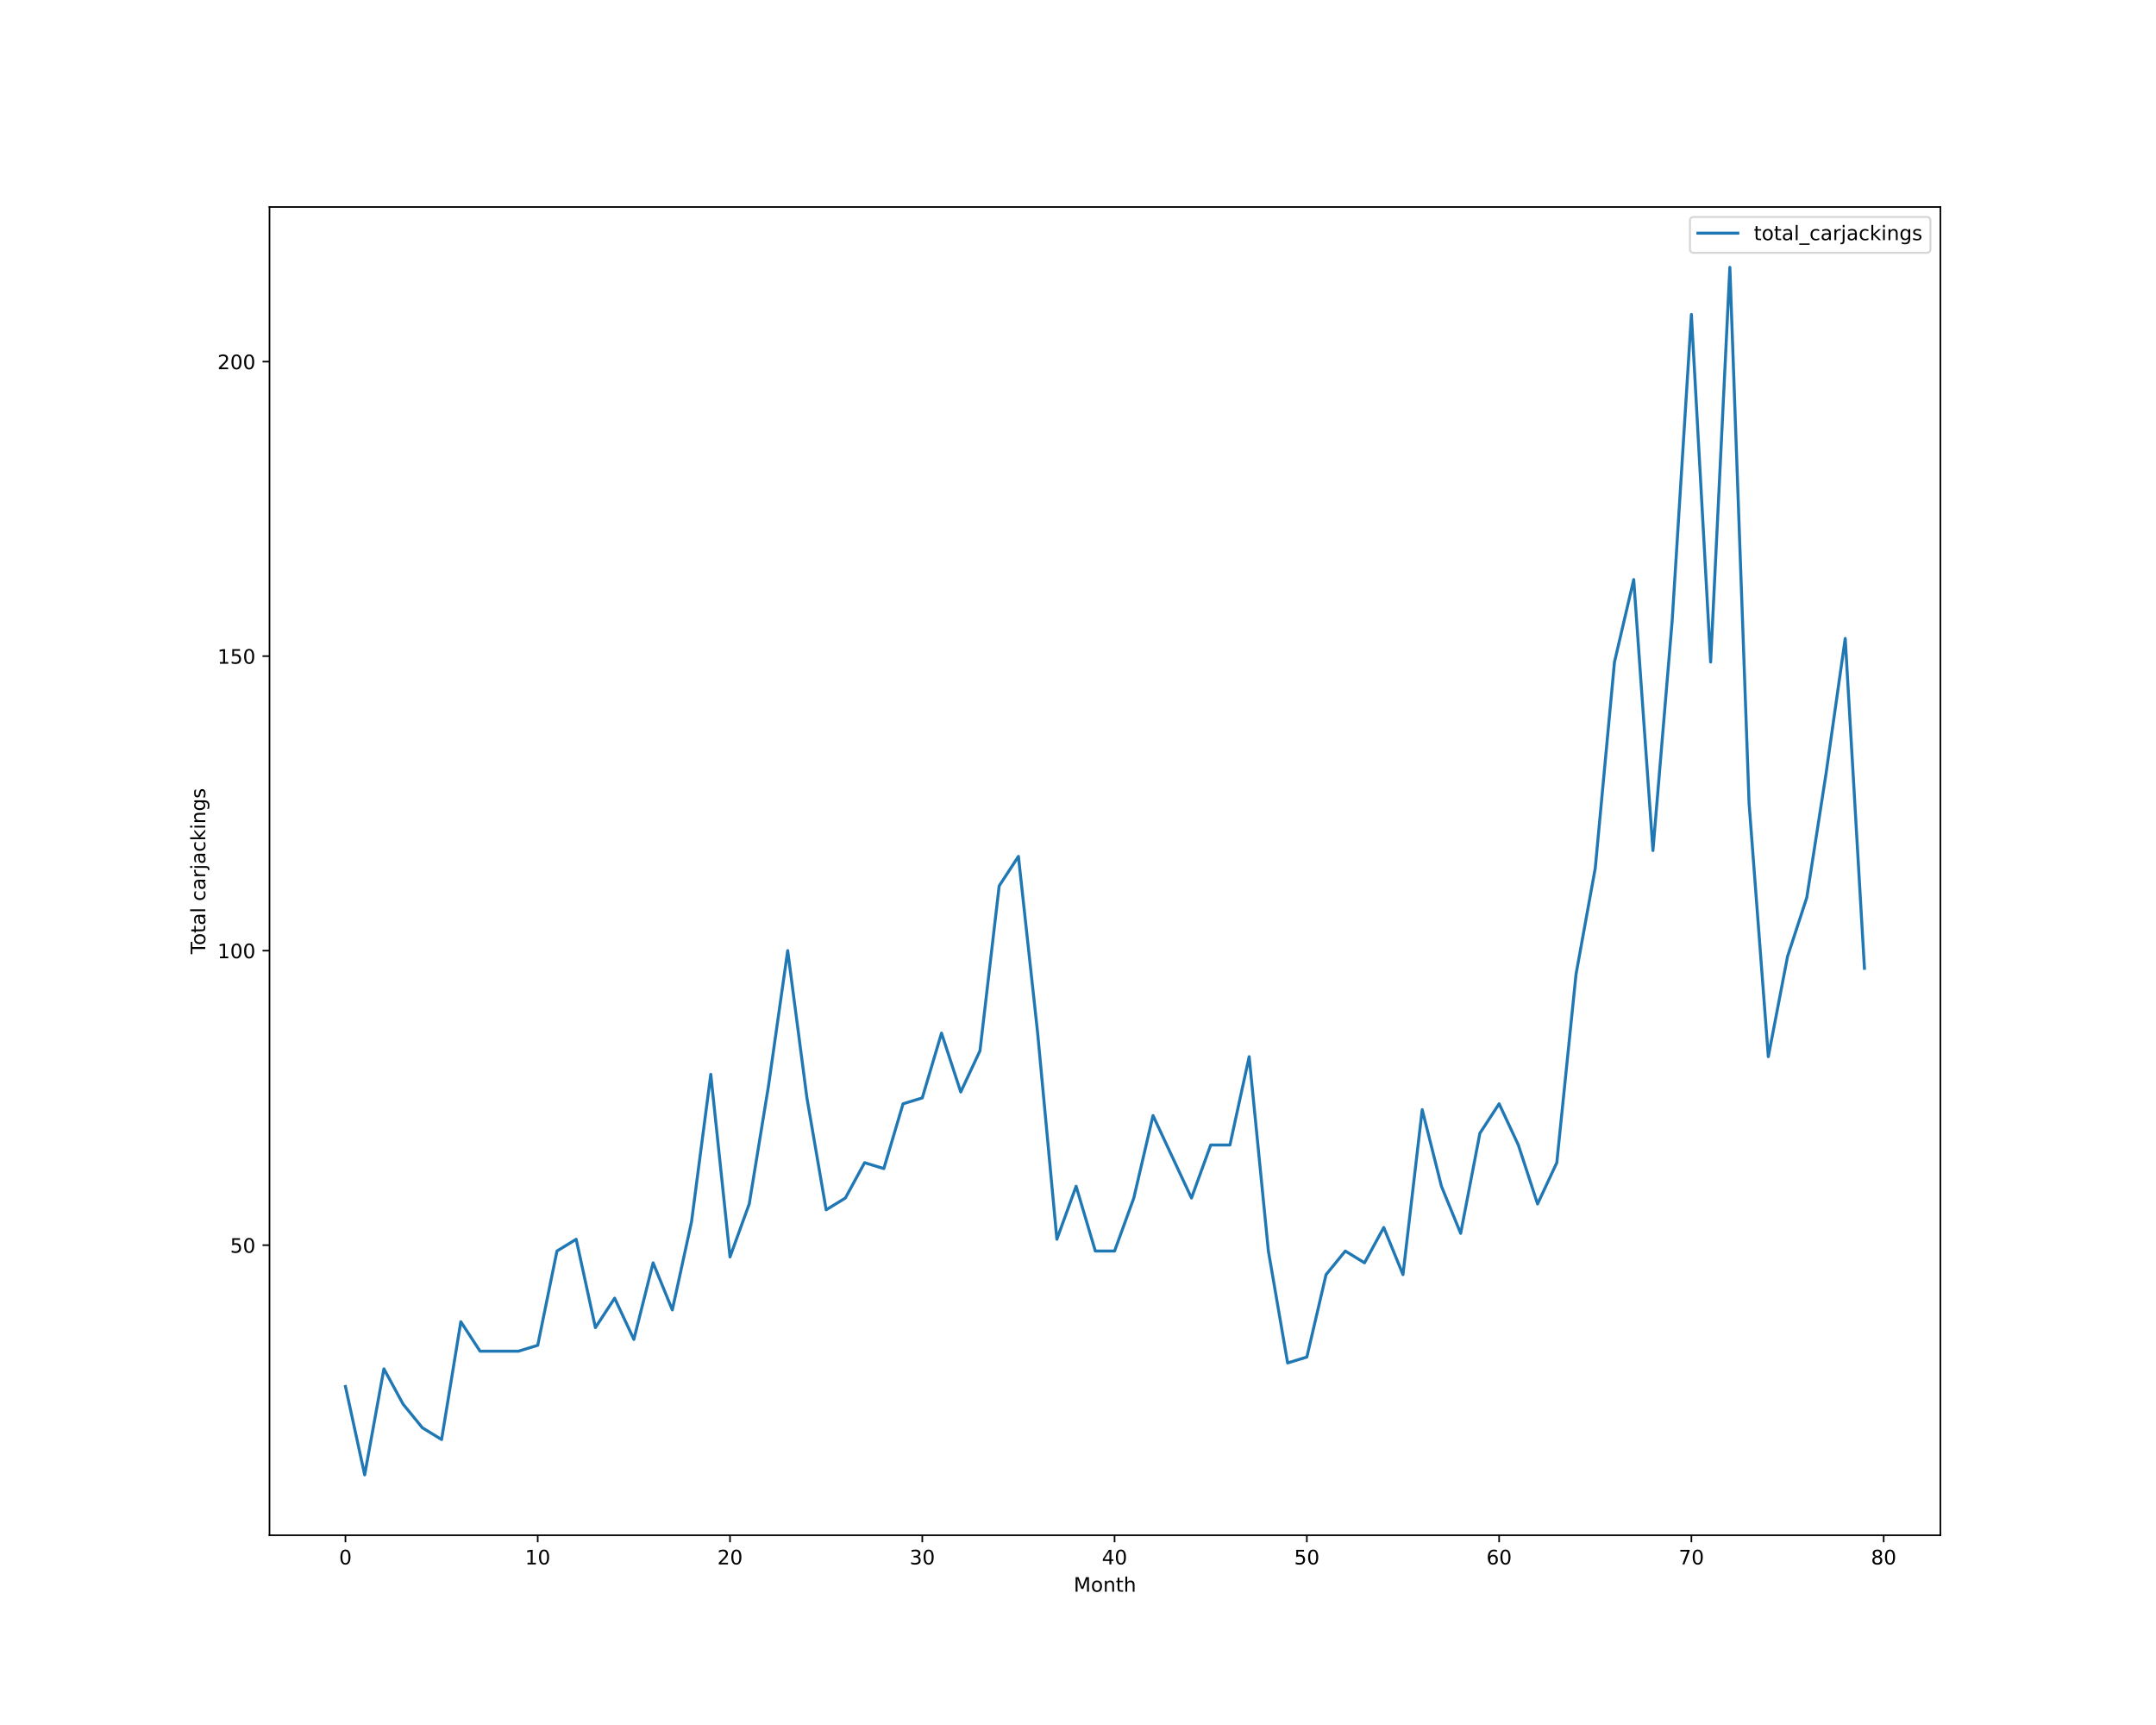
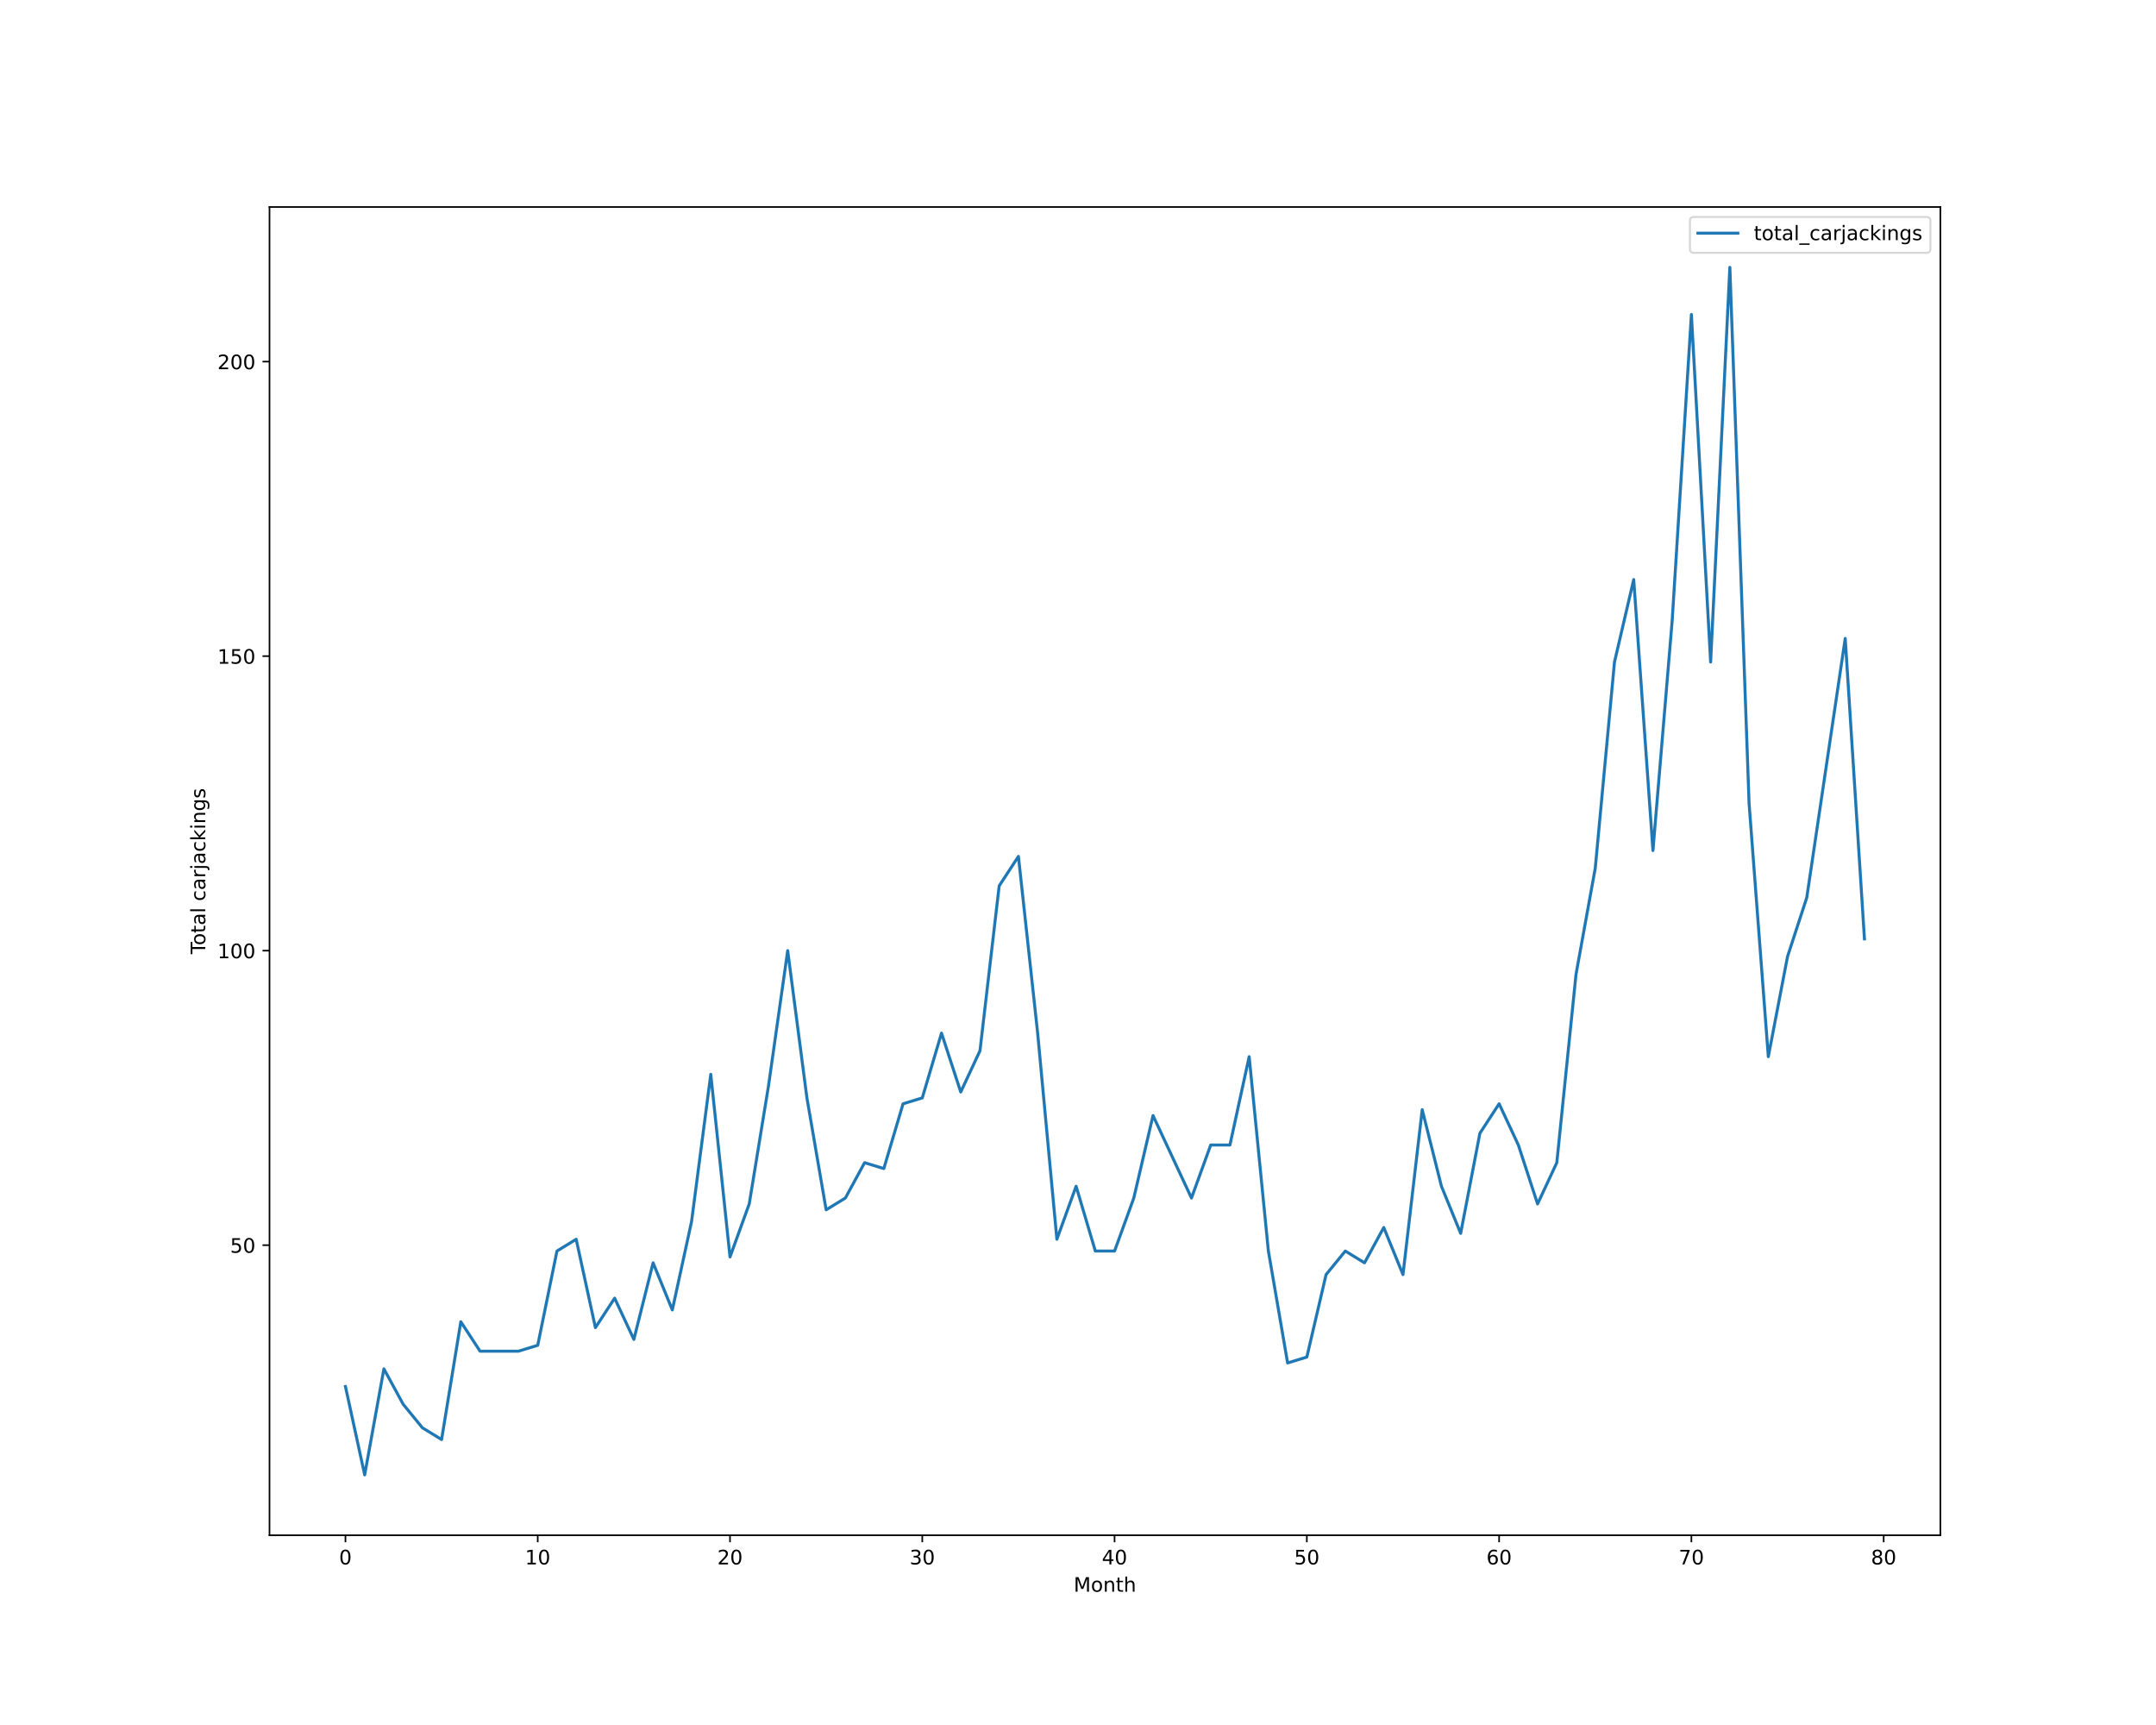
<svg xmlns="http://www.w3.org/2000/svg" xmlns:xlink="http://www.w3.org/1999/xlink" height="864pt" version="1.1" viewBox="0 0 1080 864" width="1080pt">
  <defs>
    <style type="text/css">*{stroke-linecap:butt;stroke-linejoin:round;}</style>
  </defs>
  <g id="figure_1">
    <g id="patch_1">
      <path d="M 0 864  L 1080 864  L 1080 0  L 0 0  z " style="fill:#ffffff;" />
    </g>
    <g id="axes_1">
      <g id="patch_2">
        <path d="M 135 768.96  L 972 768.96  L 972 103.68  L 135 103.68  z " style="fill:#ffffff;" />
      </g>
      <g id="matplotlib.axis_1">
        <g id="xtick_1">
          <g id="line2d_1">
            <defs>
-               <path d="M 0 0  L 0 3.5  " id="m8a25261b4b" style="stroke:#000000;stroke-width:0.8;" />
-             </defs>
-             <g>
-               <use style="stroke:#000000;stroke-width:0.8;" x="173.045" xlink:href="#m8a25261b4b" y="768.96" />
+               <path d="M 0 0  L 0 3.5  " id="m84cebe5230" style="stroke:#000000;stroke-width:0.8;" />
+             </defs>
+             <g>
+               <use style="stroke:#000000;stroke-width:0.8;" x="173.045" xlink:href="#m84cebe5230" y="768.96" />
            </g>
          </g>
          <g id="text_1">
            <g transform="translate(169.8642 783.5584)scale(0.1 -0.1)">
              <defs>
                <path d="M 2034 4250  Q 1547 4250 1301 3770  Q 1056 3291 1056 2328  Q 1056 1369 1301 889  Q 1547 409 2034 409  Q 2525 409 2770 889  Q 3016 1369 3016 2328  Q 3016 3291 2770 3770  Q 2525 4250 2034 4250  z M 2034 4750  Q 2819 4750 3233 4129  Q 3647 3509 3647 2328  Q 3647 1150 3233 529  Q 2819 -91 2034 -91  Q 1250 -91 836 529  Q 422 1150 422 2328  Q 422 3509 836 4129  Q 1250 4750 2034 4750  z " id="DejaVuSans-30" transform="scale(0.015625)" />
              </defs>
              <use xlink:href="#DejaVuSans-30" />
            </g>
          </g>
        </g>
        <g id="xtick_2">
          <g id="line2d_2">
            <g>
-               <use style="stroke:#000000;stroke-width:0.8;" x="269.363" xlink:href="#m8a25261b4b" y="768.96" />
+               <use style="stroke:#000000;stroke-width:0.8;" x="269.363" xlink:href="#m84cebe5230" y="768.96" />
            </g>
          </g>
          <g id="text_2">
            <g transform="translate(263.0006 783.5584)scale(0.1 -0.1)">
              <defs>
                <path d="M 794 531  L 1825 531  L 1825 4091  L 703 3866  L 703 4441  L 1819 4666  L 2450 4666  L 2450 531  L 3481 531  L 3481 0  L 794 0  L 794 531  z " id="DejaVuSans-31" transform="scale(0.015625)" />
              </defs>
              <use xlink:href="#DejaVuSans-31" />
              <use x="63.623" xlink:href="#DejaVuSans-30" />
            </g>
          </g>
        </g>
        <g id="xtick_3">
          <g id="line2d_3">
            <g>
-               <use style="stroke:#000000;stroke-width:0.8;" x="365.681" xlink:href="#m8a25261b4b" y="768.96" />
+               <use style="stroke:#000000;stroke-width:0.8;" x="365.681" xlink:href="#m84cebe5230" y="768.96" />
            </g>
          </g>
          <g id="text_3">
            <g transform="translate(359.3182 783.5584)scale(0.1 -0.1)">
              <defs>
                <path d="M 1228 531  L 3431 531  L 3431 0  L 469 0  L 469 531  Q 828 903 1448 1529  Q 2069 2156 2228 2338  Q 2531 2678 2651 2914  Q 2772 3150 2772 3378  Q 2772 3750 2511 3984  Q 2250 4219 1831 4219  Q 1534 4219 1204 4116  Q 875 4013 500 3803  L 500 4441  Q 881 4594 1212 4672  Q 1544 4750 1819 4750  Q 2544 4750 2975 4387  Q 3406 4025 3406 3419  Q 3406 3131 3298 2873  Q 3191 2616 2906 2266  Q 2828 2175 2409 1742  Q 1991 1309 1228 531  z " id="DejaVuSans-32" transform="scale(0.015625)" />
              </defs>
              <use xlink:href="#DejaVuSans-32" />
              <use x="63.623" xlink:href="#DejaVuSans-30" />
            </g>
          </g>
        </g>
        <g id="xtick_4">
          <g id="line2d_4">
            <g>
-               <use style="stroke:#000000;stroke-width:0.8;" x="461.998" xlink:href="#m8a25261b4b" y="768.96" />
+               <use style="stroke:#000000;stroke-width:0.8;" x="461.998" xlink:href="#m84cebe5230" y="768.96" />
            </g>
          </g>
          <g id="text_4">
            <g transform="translate(455.6358 783.5584)scale(0.1 -0.1)">
              <defs>
                <path d="M 2597 2516  Q 3050 2419 3304 2112  Q 3559 1806 3559 1356  Q 3559 666 3084 287  Q 2609 -91 1734 -91  Q 1441 -91 1130 -33  Q 819 25 488 141  L 488 750  Q 750 597 1062 519  Q 1375 441 1716 441  Q 2309 441 2620 675  Q 2931 909 2931 1356  Q 2931 1769 2642 2001  Q 2353 2234 1838 2234  L 1294 2234  L 1294 2753  L 1863 2753  Q 2328 2753 2575 2939  Q 2822 3125 2822 3475  Q 2822 3834 2567 4026  Q 2313 4219 1838 4219  Q 1578 4219 1281 4162  Q 984 4106 628 3988  L 628 4550  Q 988 4650 1302 4700  Q 1616 4750 1894 4750  Q 2613 4750 3031 4423  Q 3450 4097 3450 3541  Q 3450 3153 3228 2886  Q 3006 2619 2597 2516  z " id="DejaVuSans-33" transform="scale(0.015625)" />
              </defs>
              <use xlink:href="#DejaVuSans-33" />
              <use x="63.623" xlink:href="#DejaVuSans-30" />
            </g>
          </g>
        </g>
        <g id="xtick_5">
          <g id="line2d_5">
            <g>
-               <use style="stroke:#000000;stroke-width:0.8;" x="558.316" xlink:href="#m8a25261b4b" y="768.96" />
+               <use style="stroke:#000000;stroke-width:0.8;" x="558.316" xlink:href="#m84cebe5230" y="768.96" />
            </g>
          </g>
          <g id="text_5">
            <g transform="translate(551.9534 783.5584)scale(0.1 -0.1)">
              <defs>
                <path d="M 2419 4116  L 825 1625  L 2419 1625  L 2419 4116  z M 2253 4666  L 3047 4666  L 3047 1625  L 3713 1625  L 3713 1100  L 3047 1100  L 3047 0  L 2419 0  L 2419 1100  L 313 1100  L 313 1709  L 2253 4666  z " id="DejaVuSans-34" transform="scale(0.015625)" />
              </defs>
              <use xlink:href="#DejaVuSans-34" />
              <use x="63.623" xlink:href="#DejaVuSans-30" />
            </g>
          </g>
        </g>
        <g id="xtick_6">
          <g id="line2d_6">
            <g>
-               <use style="stroke:#000000;stroke-width:0.8;" x="654.633" xlink:href="#m8a25261b4b" y="768.96" />
+               <use style="stroke:#000000;stroke-width:0.8;" x="654.633" xlink:href="#m84cebe5230" y="768.96" />
            </g>
          </g>
          <g id="text_6">
            <g transform="translate(648.271 783.5584)scale(0.1 -0.1)">
              <defs>
                <path d="M 691 4666  L 3169 4666  L 3169 4134  L 1269 4134  L 1269 2991  Q 1406 3038 1543 3061  Q 1681 3084 1819 3084  Q 2600 3084 3056 2656  Q 3513 2228 3513 1497  Q 3513 744 3044 326  Q 2575 -91 1722 -91  Q 1428 -91 1123 -41  Q 819 9 494 109  L 494 744  Q 775 591 1075 516  Q 1375 441 1709 441  Q 2250 441 2565 725  Q 2881 1009 2881 1497  Q 2881 1984 2565 2268  Q 2250 2553 1709 2553  Q 1456 2553 1204 2497  Q 953 2441 691 2322  L 691 4666  z " id="DejaVuSans-35" transform="scale(0.015625)" />
              </defs>
              <use xlink:href="#DejaVuSans-35" />
              <use x="63.623" xlink:href="#DejaVuSans-30" />
            </g>
          </g>
        </g>
        <g id="xtick_7">
          <g id="line2d_7">
            <g>
-               <use style="stroke:#000000;stroke-width:0.8;" x="750.951" xlink:href="#m8a25261b4b" y="768.96" />
+               <use style="stroke:#000000;stroke-width:0.8;" x="750.951" xlink:href="#m84cebe5230" y="768.96" />
            </g>
          </g>
          <g id="text_7">
            <g transform="translate(744.5886 783.5584)scale(0.1 -0.1)">
              <defs>
                <path d="M 2113 2584  Q 1688 2584 1439 2293  Q 1191 2003 1191 1497  Q 1191 994 1439 701  Q 1688 409 2113 409  Q 2538 409 2786 701  Q 3034 994 3034 1497  Q 3034 2003 2786 2293  Q 2538 2584 2113 2584  z M 3366 4563  L 3366 3988  Q 3128 4100 2886 4159  Q 2644 4219 2406 4219  Q 1781 4219 1451 3797  Q 1122 3375 1075 2522  Q 1259 2794 1537 2939  Q 1816 3084 2150 3084  Q 2853 3084 3261 2657  Q 3669 2231 3669 1497  Q 3669 778 3244 343  Q 2819 -91 2113 -91  Q 1303 -91 875 529  Q 447 1150 447 2328  Q 447 3434 972 4092  Q 1497 4750 2381 4750  Q 2619 4750 2861 4703  Q 3103 4656 3366 4563  z " id="DejaVuSans-36" transform="scale(0.015625)" />
              </defs>
              <use xlink:href="#DejaVuSans-36" />
              <use x="63.623" xlink:href="#DejaVuSans-30" />
            </g>
          </g>
        </g>
        <g id="xtick_8">
          <g id="line2d_8">
            <g>
-               <use style="stroke:#000000;stroke-width:0.8;" x="847.269" xlink:href="#m8a25261b4b" y="768.96" />
+               <use style="stroke:#000000;stroke-width:0.8;" x="847.269" xlink:href="#m84cebe5230" y="768.96" />
            </g>
          </g>
          <g id="text_8">
            <g transform="translate(840.9062 783.5584)scale(0.1 -0.1)">
              <defs>
                <path d="M 525 4666  L 3525 4666  L 3525 4397  L 1831 0  L 1172 0  L 2766 4134  L 525 4134  L 525 4666  z " id="DejaVuSans-37" transform="scale(0.015625)" />
              </defs>
              <use xlink:href="#DejaVuSans-37" />
              <use x="63.623" xlink:href="#DejaVuSans-30" />
            </g>
          </g>
        </g>
        <g id="xtick_9">
          <g id="line2d_9">
            <g>
-               <use style="stroke:#000000;stroke-width:0.8;" x="943.586" xlink:href="#m8a25261b4b" y="768.96" />
+               <use style="stroke:#000000;stroke-width:0.8;" x="943.586" xlink:href="#m84cebe5230" y="768.96" />
            </g>
          </g>
          <g id="text_9">
            <g transform="translate(937.2238 783.5584)scale(0.1 -0.1)">
              <defs>
                <path d="M 2034 2216  Q 1584 2216 1326 1975  Q 1069 1734 1069 1313  Q 1069 891 1326 650  Q 1584 409 2034 409  Q 2484 409 2743 651  Q 3003 894 3003 1313  Q 3003 1734 2745 1975  Q 2488 2216 2034 2216  z M 1403 2484  Q 997 2584 770 2862  Q 544 3141 544 3541  Q 544 4100 942 4425  Q 1341 4750 2034 4750  Q 2731 4750 3128 4425  Q 3525 4100 3525 3541  Q 3525 3141 3298 2862  Q 3072 2584 2669 2484  Q 3125 2378 3379 2068  Q 3634 1759 3634 1313  Q 3634 634 3220 271  Q 2806 -91 2034 -91  Q 1263 -91 848 271  Q 434 634 434 1313  Q 434 1759 690 2068  Q 947 2378 1403 2484  z M 1172 3481  Q 1172 3119 1398 2916  Q 1625 2713 2034 2713  Q 2441 2713 2670 2916  Q 2900 3119 2900 3481  Q 2900 3844 2670 4047  Q 2441 4250 2034 4250  Q 1625 4250 1398 4047  Q 1172 3844 1172 3481  z " id="DejaVuSans-38" transform="scale(0.015625)" />
              </defs>
              <use xlink:href="#DejaVuSans-38" />
              <use x="63.623" xlink:href="#DejaVuSans-30" />
            </g>
          </g>
        </g>
        <g id="text_10">
          <g transform="translate(537.8289 797.2366)scale(0.1 -0.1)">
            <defs>
              <path d="M 628 4666  L 1569 4666  L 2759 1491  L 3956 4666  L 4897 4666  L 4897 0  L 4281 0  L 4281 4097  L 3078 897  L 2444 897  L 1241 4097  L 1241 0  L 628 0  L 628 4666  z " id="DejaVuSans-4d" transform="scale(0.015625)" />
              <path d="M 1959 3097  Q 1497 3097 1228 2736  Q 959 2375 959 1747  Q 959 1119 1226 758  Q 1494 397 1959 397  Q 2419 397 2687 759  Q 2956 1122 2956 1747  Q 2956 2369 2687 2733  Q 2419 3097 1959 3097  z M 1959 3584  Q 2709 3584 3137 3096  Q 3566 2609 3566 1747  Q 3566 888 3137 398  Q 2709 -91 1959 -91  Q 1206 -91 779 398  Q 353 888 353 1747  Q 353 2609 779 3096  Q 1206 3584 1959 3584  z " id="DejaVuSans-6f" transform="scale(0.015625)" />
              <path d="M 3513 2113  L 3513 0  L 2938 0  L 2938 2094  Q 2938 2591 2744 2837  Q 2550 3084 2163 3084  Q 1697 3084 1428 2787  Q 1159 2491 1159 1978  L 1159 0  L 581 0  L 581 3500  L 1159 3500  L 1159 2956  Q 1366 3272 1645 3428  Q 1925 3584 2291 3584  Q 2894 3584 3203 3211  Q 3513 2838 3513 2113  z " id="DejaVuSans-6e" transform="scale(0.015625)" />
              <path d="M 1172 4494  L 1172 3500  L 2356 3500  L 2356 3053  L 1172 3053  L 1172 1153  Q 1172 725 1289 603  Q 1406 481 1766 481  L 2356 481  L 2356 0  L 1766 0  Q 1100 0 847 248  Q 594 497 594 1153  L 594 3053  L 172 3053  L 172 3500  L 594 3500  L 594 4494  L 1172 4494  z " id="DejaVuSans-74" transform="scale(0.015625)" />
              <path d="M 3513 2113  L 3513 0  L 2938 0  L 2938 2094  Q 2938 2591 2744 2837  Q 2550 3084 2163 3084  Q 1697 3084 1428 2787  Q 1159 2491 1159 1978  L 1159 0  L 581 0  L 581 4863  L 1159 4863  L 1159 2956  Q 1366 3272 1645 3428  Q 1925 3584 2291 3584  Q 2894 3584 3203 3211  Q 3513 2838 3513 2113  z " id="DejaVuSans-68" transform="scale(0.015625)" />
            </defs>
            <use xlink:href="#DejaVuSans-4d" />
            <use x="86.279" xlink:href="#DejaVuSans-6f" />
            <use x="147.461" xlink:href="#DejaVuSans-6e" />
            <use x="210.84" xlink:href="#DejaVuSans-74" />
            <use x="250.049" xlink:href="#DejaVuSans-68" />
          </g>
        </g>
      </g>
      <g id="matplotlib.axis_2">
        <g id="ytick_1">
          <g id="line2d_10">
            <defs>
-               <path d="M 0 0  L -3.5 0  " id="m1fc79f87d4" style="stroke:#000000;stroke-width:0.8;" />
-             </defs>
-             <g>
-               <use style="stroke:#000000;stroke-width:0.8;" x="135" xlink:href="#m1fc79f87d4" y="623.66" />
+               <path d="M 0 0  L -3.5 0  " id="me9443b6fd1" style="stroke:#000000;stroke-width:0.8;" />
+             </defs>
+             <g>
+               <use style="stroke:#000000;stroke-width:0.8;" x="135" xlink:href="#me9443b6fd1" y="623.66" />
            </g>
          </g>
          <g id="text_11">
            <g transform="translate(115.275 627.4597)scale(0.1 -0.1)">
              <use xlink:href="#DejaVuSans-35" />
              <use x="63.623" xlink:href="#DejaVuSans-30" />
            </g>
          </g>
        </g>
        <g id="ytick_2">
          <g id="line2d_11">
            <g>
-               <use style="stroke:#000000;stroke-width:0.8;" x="135" xlink:href="#m1fc79f87d4" y="476.148" />
+               <use style="stroke:#000000;stroke-width:0.8;" x="135" xlink:href="#me9443b6fd1" y="476.148" />
            </g>
          </g>
          <g id="text_12">
            <g transform="translate(108.9125 479.9475)scale(0.1 -0.1)">
              <use xlink:href="#DejaVuSans-31" />
              <use x="63.623" xlink:href="#DejaVuSans-30" />
              <use x="127.246" xlink:href="#DejaVuSans-30" />
            </g>
          </g>
        </g>
        <g id="ytick_3">
          <g id="line2d_12">
            <g>
-               <use style="stroke:#000000;stroke-width:0.8;" x="135" xlink:href="#m1fc79f87d4" y="328.636" />
+               <use style="stroke:#000000;stroke-width:0.8;" x="135" xlink:href="#me9443b6fd1" y="328.636" />
            </g>
          </g>
          <g id="text_13">
            <g transform="translate(108.9125 332.4353)scale(0.1 -0.1)">
              <use xlink:href="#DejaVuSans-31" />
              <use x="63.623" xlink:href="#DejaVuSans-35" />
              <use x="127.246" xlink:href="#DejaVuSans-30" />
            </g>
          </g>
        </g>
        <g id="ytick_4">
          <g id="line2d_13">
            <g>
-               <use style="stroke:#000000;stroke-width:0.8;" x="135" xlink:href="#m1fc79f87d4" y="181.124" />
+               <use style="stroke:#000000;stroke-width:0.8;" x="135" xlink:href="#me9443b6fd1" y="181.124" />
            </g>
          </g>
          <g id="text_14">
            <g transform="translate(108.9125 184.9231)scale(0.1 -0.1)">
              <use xlink:href="#DejaVuSans-32" />
              <use x="63.623" xlink:href="#DejaVuSans-30" />
              <use x="127.246" xlink:href="#DejaVuSans-30" />
            </g>
          </g>
        </g>
        <g id="text_15">
          <g transform="translate(102.8328 477.8888)rotate(-90)scale(0.1 -0.1)">
            <defs>
              <path d="M -19 4666  L 3928 4666  L 3928 4134  L 2272 4134  L 2272 0  L 1638 0  L 1638 4134  L -19 4134  L -19 4666  z " id="DejaVuSans-54" transform="scale(0.015625)" />
              <path d="M 2194 1759  Q 1497 1759 1228 1600  Q 959 1441 959 1056  Q 959 750 1161 570  Q 1363 391 1709 391  Q 2188 391 2477 730  Q 2766 1069 2766 1631  L 2766 1759  L 2194 1759  z M 3341 1997  L 3341 0  L 2766 0  L 2766 531  Q 2569 213 2275 61  Q 1981 -91 1556 -91  Q 1019 -91 701 211  Q 384 513 384 1019  Q 384 1609 779 1909  Q 1175 2209 1959 2209  L 2766 2209  L 2766 2266  Q 2766 2663 2505 2880  Q 2244 3097 1772 3097  Q 1472 3097 1187 3025  Q 903 2953 641 2809  L 641 3341  Q 956 3463 1253 3523  Q 1550 3584 1831 3584  Q 2591 3584 2966 3190  Q 3341 2797 3341 1997  z " id="DejaVuSans-61" transform="scale(0.015625)" />
              <path d="M 603 4863  L 1178 4863  L 1178 0  L 603 0  L 603 4863  z " id="DejaVuSans-6c" transform="scale(0.015625)" />
              <path id="DejaVuSans-20" transform="scale(0.015625)" />
              <path d="M 3122 3366  L 3122 2828  Q 2878 2963 2633 3030  Q 2388 3097 2138 3097  Q 1578 3097 1268 2742  Q 959 2388 959 1747  Q 959 1106 1268 751  Q 1578 397 2138 397  Q 2388 397 2633 464  Q 2878 531 3122 666  L 3122 134  Q 2881 22 2623 -34  Q 2366 -91 2075 -91  Q 1284 -91 818 406  Q 353 903 353 1747  Q 353 2603 823 3093  Q 1294 3584 2113 3584  Q 2378 3584 2631 3529  Q 2884 3475 3122 3366  z " id="DejaVuSans-63" transform="scale(0.015625)" />
              <path d="M 2631 2963  Q 2534 3019 2420 3045  Q 2306 3072 2169 3072  Q 1681 3072 1420 2755  Q 1159 2438 1159 1844  L 1159 0  L 581 0  L 581 3500  L 1159 3500  L 1159 2956  Q 1341 3275 1631 3429  Q 1922 3584 2338 3584  Q 2397 3584 2469 3576  Q 2541 3569 2628 3553  L 2631 2963  z " id="DejaVuSans-72" transform="scale(0.015625)" />
              <path d="M 603 3500  L 1178 3500  L 1178 -63  Q 1178 -731 923 -1031  Q 669 -1331 103 -1331  L -116 -1331  L -116 -844  L 38 -844  Q 366 -844 484 -692  Q 603 -541 603 -63  L 603 3500  z M 603 4863  L 1178 4863  L 1178 4134  L 603 4134  L 603 4863  z " id="DejaVuSans-6a" transform="scale(0.015625)" />
              <path d="M 581 4863  L 1159 4863  L 1159 1991  L 2875 3500  L 3609 3500  L 1753 1863  L 3688 0  L 2938 0  L 1159 1709  L 1159 0  L 581 0  L 581 4863  z " id="DejaVuSans-6b" transform="scale(0.015625)" />
              <path d="M 603 3500  L 1178 3500  L 1178 0  L 603 0  L 603 3500  z M 603 4863  L 1178 4863  L 1178 4134  L 603 4134  L 603 4863  z " id="DejaVuSans-69" transform="scale(0.015625)" />
              <path d="M 2906 1791  Q 2906 2416 2648 2759  Q 2391 3103 1925 3103  Q 1463 3103 1205 2759  Q 947 2416 947 1791  Q 947 1169 1205 825  Q 1463 481 1925 481  Q 2391 481 2648 825  Q 2906 1169 2906 1791  z M 3481 434  Q 3481 -459 3084 -895  Q 2688 -1331 1869 -1331  Q 1566 -1331 1297 -1286  Q 1028 -1241 775 -1147  L 775 -588  Q 1028 -725 1275 -790  Q 1522 -856 1778 -856  Q 2344 -856 2625 -561  Q 2906 -266 2906 331  L 2906 616  Q 2728 306 2450 153  Q 2172 0 1784 0  Q 1141 0 747 490  Q 353 981 353 1791  Q 353 2603 747 3093  Q 1141 3584 1784 3584  Q 2172 3584 2450 3431  Q 2728 3278 2906 2969  L 2906 3500  L 3481 3500  L 3481 434  z " id="DejaVuSans-67" transform="scale(0.015625)" />
              <path d="M 2834 3397  L 2834 2853  Q 2591 2978 2328 3040  Q 2066 3103 1784 3103  Q 1356 3103 1142 2972  Q 928 2841 928 2578  Q 928 2378 1081 2264  Q 1234 2150 1697 2047  L 1894 2003  Q 2506 1872 2764 1633  Q 3022 1394 3022 966  Q 3022 478 2636 193  Q 2250 -91 1575 -91  Q 1294 -91 989 -36  Q 684 19 347 128  L 347 722  Q 666 556 975 473  Q 1284 391 1588 391  Q 1994 391 2212 530  Q 2431 669 2431 922  Q 2431 1156 2273 1281  Q 2116 1406 1581 1522  L 1381 1569  Q 847 1681 609 1914  Q 372 2147 372 2553  Q 372 3047 722 3315  Q 1072 3584 1716 3584  Q 2034 3584 2315 3537  Q 2597 3491 2834 3397  z " id="DejaVuSans-73" transform="scale(0.015625)" />
            </defs>
            <use xlink:href="#DejaVuSans-54" />
            <use x="44.084" xlink:href="#DejaVuSans-6f" />
            <use x="105.266" xlink:href="#DejaVuSans-74" />
            <use x="144.475" xlink:href="#DejaVuSans-61" />
            <use x="205.754" xlink:href="#DejaVuSans-6c" />
            <use x="233.537" xlink:href="#DejaVuSans-20" />
            <use x="265.324" xlink:href="#DejaVuSans-63" />
            <use x="320.305" xlink:href="#DejaVuSans-61" />
            <use x="381.584" xlink:href="#DejaVuSans-72" />
            <use x="422.697" xlink:href="#DejaVuSans-6a" />
            <use x="450.48" xlink:href="#DejaVuSans-61" />
            <use x="511.76" xlink:href="#DejaVuSans-63" />
            <use x="566.74" xlink:href="#DejaVuSans-6b" />
            <use x="624.65" xlink:href="#DejaVuSans-69" />
            <use x="652.434" xlink:href="#DejaVuSans-6e" />
            <use x="715.812" xlink:href="#DejaVuSans-67" />
            <use x="779.289" xlink:href="#DejaVuSans-73" />
          </g>
        </g>
      </g>
      <g id="line2d_14">
-         <path clip-path="url(#pe4789417d1)" d="M 173.045 694.466  L 182.677 738.72  L 192.309 685.616  L 201.941 703.317  L 211.572 715.118  L 221.204 721.019  L 230.836 662.014  L 240.468 676.765  L 250.1 676.765  L 259.731 676.765  L 269.363 673.815  L 278.995 626.611  L 288.627 620.71  L 298.258 664.964  L 307.89 650.213  L 317.522 670.864  L 327.154 632.511  L 336.785 656.113  L 346.417 611.86  L 356.049 538.103  L 365.681 629.561  L 375.312 603.009  L 384.944 544.004  L 394.576 476.148  L 404.208 549.904  L 413.839 605.959  L 423.471 600.059  L 433.103 582.357  L 442.735 585.307  L 452.367 552.855  L 461.998 549.904  L 471.63 517.452  L 481.262 546.954  L 490.894 526.302  L 500.525 443.696  L 510.157 428.944  L 519.789 517.452  L 529.421 620.71  L 539.052 594.158  L 548.684 626.611  L 558.316 626.611  L 567.948 600.059  L 577.579 558.755  L 587.211 579.407  L 596.843 600.059  L 606.475 573.506  L 616.106 573.506  L 625.738 529.253  L 635.37 626.611  L 645.002 682.665  L 654.633 679.715  L 664.265 638.412  L 673.897 626.611  L 683.529 632.511  L 693.161 614.81  L 702.792 638.412  L 712.424 555.805  L 722.056 594.158  L 731.688 617.76  L 741.319 567.606  L 750.951 552.855  L 760.583 573.506  L 770.215 603.009  L 779.846 582.357  L 789.478 487.949  L 799.11 434.845  L 808.742 331.586  L 818.373 290.283  L 828.005 425.994  L 837.637 310.935  L 847.269 157.522  L 856.9 331.586  L 866.532 133.92  L 876.164 402.392  L 885.796 529.253  L 895.428 479.099  L 905.059 449.596  L 914.691 387.641  L 924.323 319.785  L 933.955 484.999  " style="fill:none;stroke:#1f77b4;stroke-linecap:square;stroke-width:1.5;" />
+         <path clip-path="url(#pbc1cab5bea)" d="M 173.045 694.466  L 182.677 738.72  L 192.309 685.616  L 201.941 703.317  L 211.572 715.118  L 221.204 721.019  L 230.836 662.014  L 240.468 676.765  L 250.1 676.765  L 259.731 676.765  L 269.363 673.815  L 278.995 626.611  L 288.627 620.71  L 298.258 664.964  L 307.89 650.213  L 317.522 670.864  L 327.154 632.511  L 336.785 656.113  L 346.417 611.86  L 356.049 538.103  L 365.681 629.561  L 375.312 603.009  L 384.944 544.004  L 394.576 476.148  L 404.208 549.904  L 413.839 605.959  L 423.471 600.059  L 433.103 582.357  L 442.735 585.307  L 452.367 552.855  L 461.998 549.904  L 471.63 517.452  L 481.262 546.954  L 490.894 526.302  L 500.525 443.696  L 510.157 428.944  L 519.789 517.452  L 529.421 620.71  L 539.052 594.158  L 548.684 626.611  L 558.316 626.611  L 567.948 600.059  L 577.579 558.755  L 587.211 579.407  L 596.843 600.059  L 606.475 573.506  L 616.106 573.506  L 625.738 529.253  L 635.37 626.611  L 645.002 682.665  L 654.633 679.715  L 664.265 638.412  L 673.897 626.611  L 683.529 632.511  L 693.161 614.81  L 702.792 638.412  L 712.424 555.805  L 722.056 594.158  L 731.688 617.76  L 741.319 567.606  L 750.951 552.855  L 760.583 573.506  L 770.215 603.009  L 779.846 582.357  L 789.478 487.949  L 799.11 434.845  L 808.742 331.586  L 818.373 290.283  L 828.005 425.994  L 837.637 310.935  L 847.269 157.522  L 856.9 331.586  L 866.532 133.92  L 876.164 402.392  L 885.796 529.253  L 895.428 479.099  L 905.059 449.596  L 914.691 384.691  L 924.323 319.785  L 933.955 470.248  " style="fill:none;stroke:#1f77b4;stroke-linecap:square;stroke-width:1.5;" />
      </g>
      <g id="patch_3">
        <path d="M 135 768.96  L 135 103.68  " style="fill:none;stroke:#000000;stroke-linecap:square;stroke-linejoin:miter;stroke-width:0.8;" />
      </g>
      <g id="patch_4">
        <path d="M 972 768.96  L 972 103.68  " style="fill:none;stroke:#000000;stroke-linecap:square;stroke-linejoin:miter;stroke-width:0.8;" />
      </g>
      <g id="patch_5">
        <path d="M 135 768.96  L 972 768.96  " style="fill:none;stroke:#000000;stroke-linecap:square;stroke-linejoin:miter;stroke-width:0.8;" />
      </g>
      <g id="patch_6">
        <path d="M 135 103.68  L 972 103.68  " style="fill:none;stroke:#000000;stroke-linecap:square;stroke-linejoin:miter;stroke-width:0.8;" />
      </g>
      <g id="legend_1">
        <g id="patch_7">
          <path d="M 848.528 126.636  L 965 126.636  Q 967 126.636 967 124.636  L 967 110.68  Q 967 108.68 965 108.68  L 848.528 108.68  Q 846.528 108.68 846.528 110.68  L 846.528 124.636  Q 846.528 126.636 848.528 126.636  z " style="fill:#ffffff;opacity:0.8;stroke:#cccccc;stroke-linejoin:miter;" />
        </g>
        <g id="line2d_15">
          <path d="M 850.528 116.778  L 870.528 116.778  " style="fill:none;stroke:#1f77b4;stroke-linecap:square;stroke-width:1.5;" />
        </g>
        <g id="line2d_16" />
        <g id="text_16">
          <g transform="translate(878.5281 120.2784)scale(0.1 -0.1)">
            <defs>
              <path d="M 3263 -1063  L 3263 -1509  L -63 -1509  L -63 -1063  L 3263 -1063  z " id="DejaVuSans-5f" transform="scale(0.015625)" />
            </defs>
            <use xlink:href="#DejaVuSans-74" />
            <use x="39.209" xlink:href="#DejaVuSans-6f" />
            <use x="100.391" xlink:href="#DejaVuSans-74" />
            <use x="139.6" xlink:href="#DejaVuSans-61" />
            <use x="200.879" xlink:href="#DejaVuSans-6c" />
            <use x="228.662" xlink:href="#DejaVuSans-5f" />
            <use x="278.662" xlink:href="#DejaVuSans-63" />
            <use x="333.643" xlink:href="#DejaVuSans-61" />
            <use x="394.922" xlink:href="#DejaVuSans-72" />
            <use x="436.035" xlink:href="#DejaVuSans-6a" />
            <use x="463.818" xlink:href="#DejaVuSans-61" />
            <use x="525.098" xlink:href="#DejaVuSans-63" />
            <use x="580.078" xlink:href="#DejaVuSans-6b" />
            <use x="637.988" xlink:href="#DejaVuSans-69" />
            <use x="665.771" xlink:href="#DejaVuSans-6e" />
            <use x="729.15" xlink:href="#DejaVuSans-67" />
            <use x="792.627" xlink:href="#DejaVuSans-73" />
          </g>
        </g>
      </g>
    </g>
  </g>
  <defs>
-     <clipPath id="pe4789417d1">
+     <clipPath id="pbc1cab5bea">
      <rect height="665.28" width="837" x="135" y="103.68" />
    </clipPath>
  </defs>
</svg>
